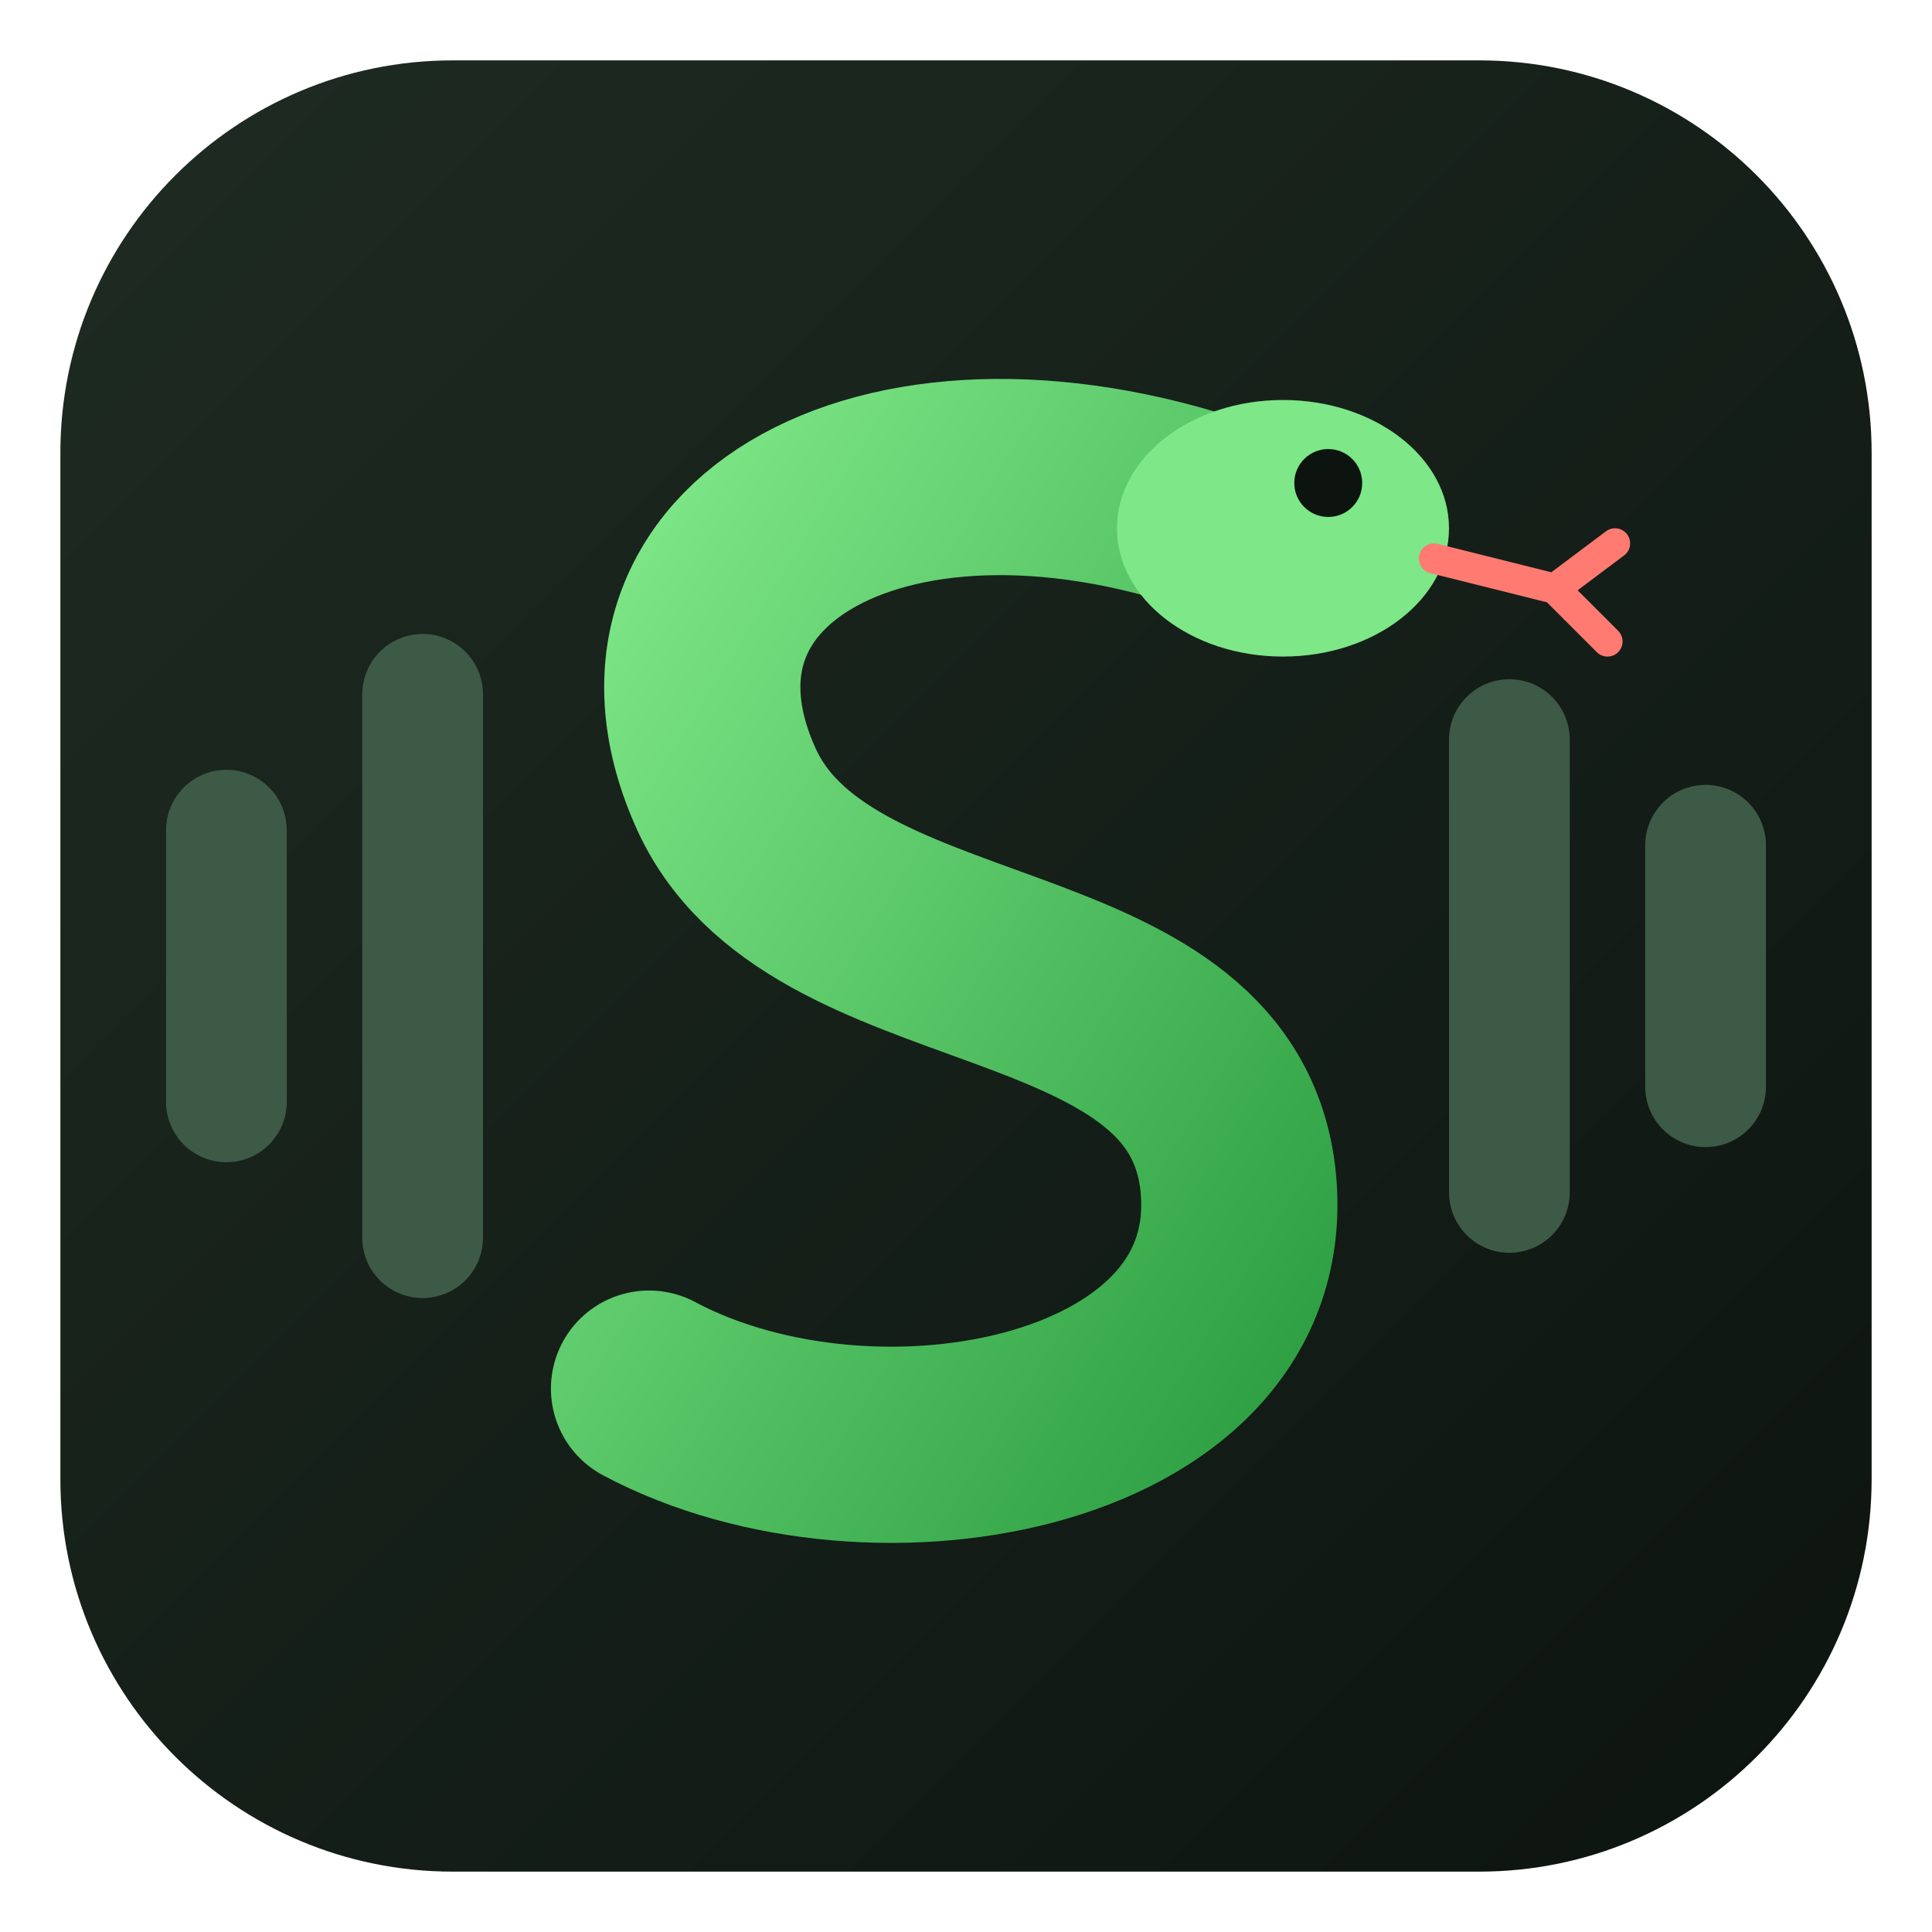
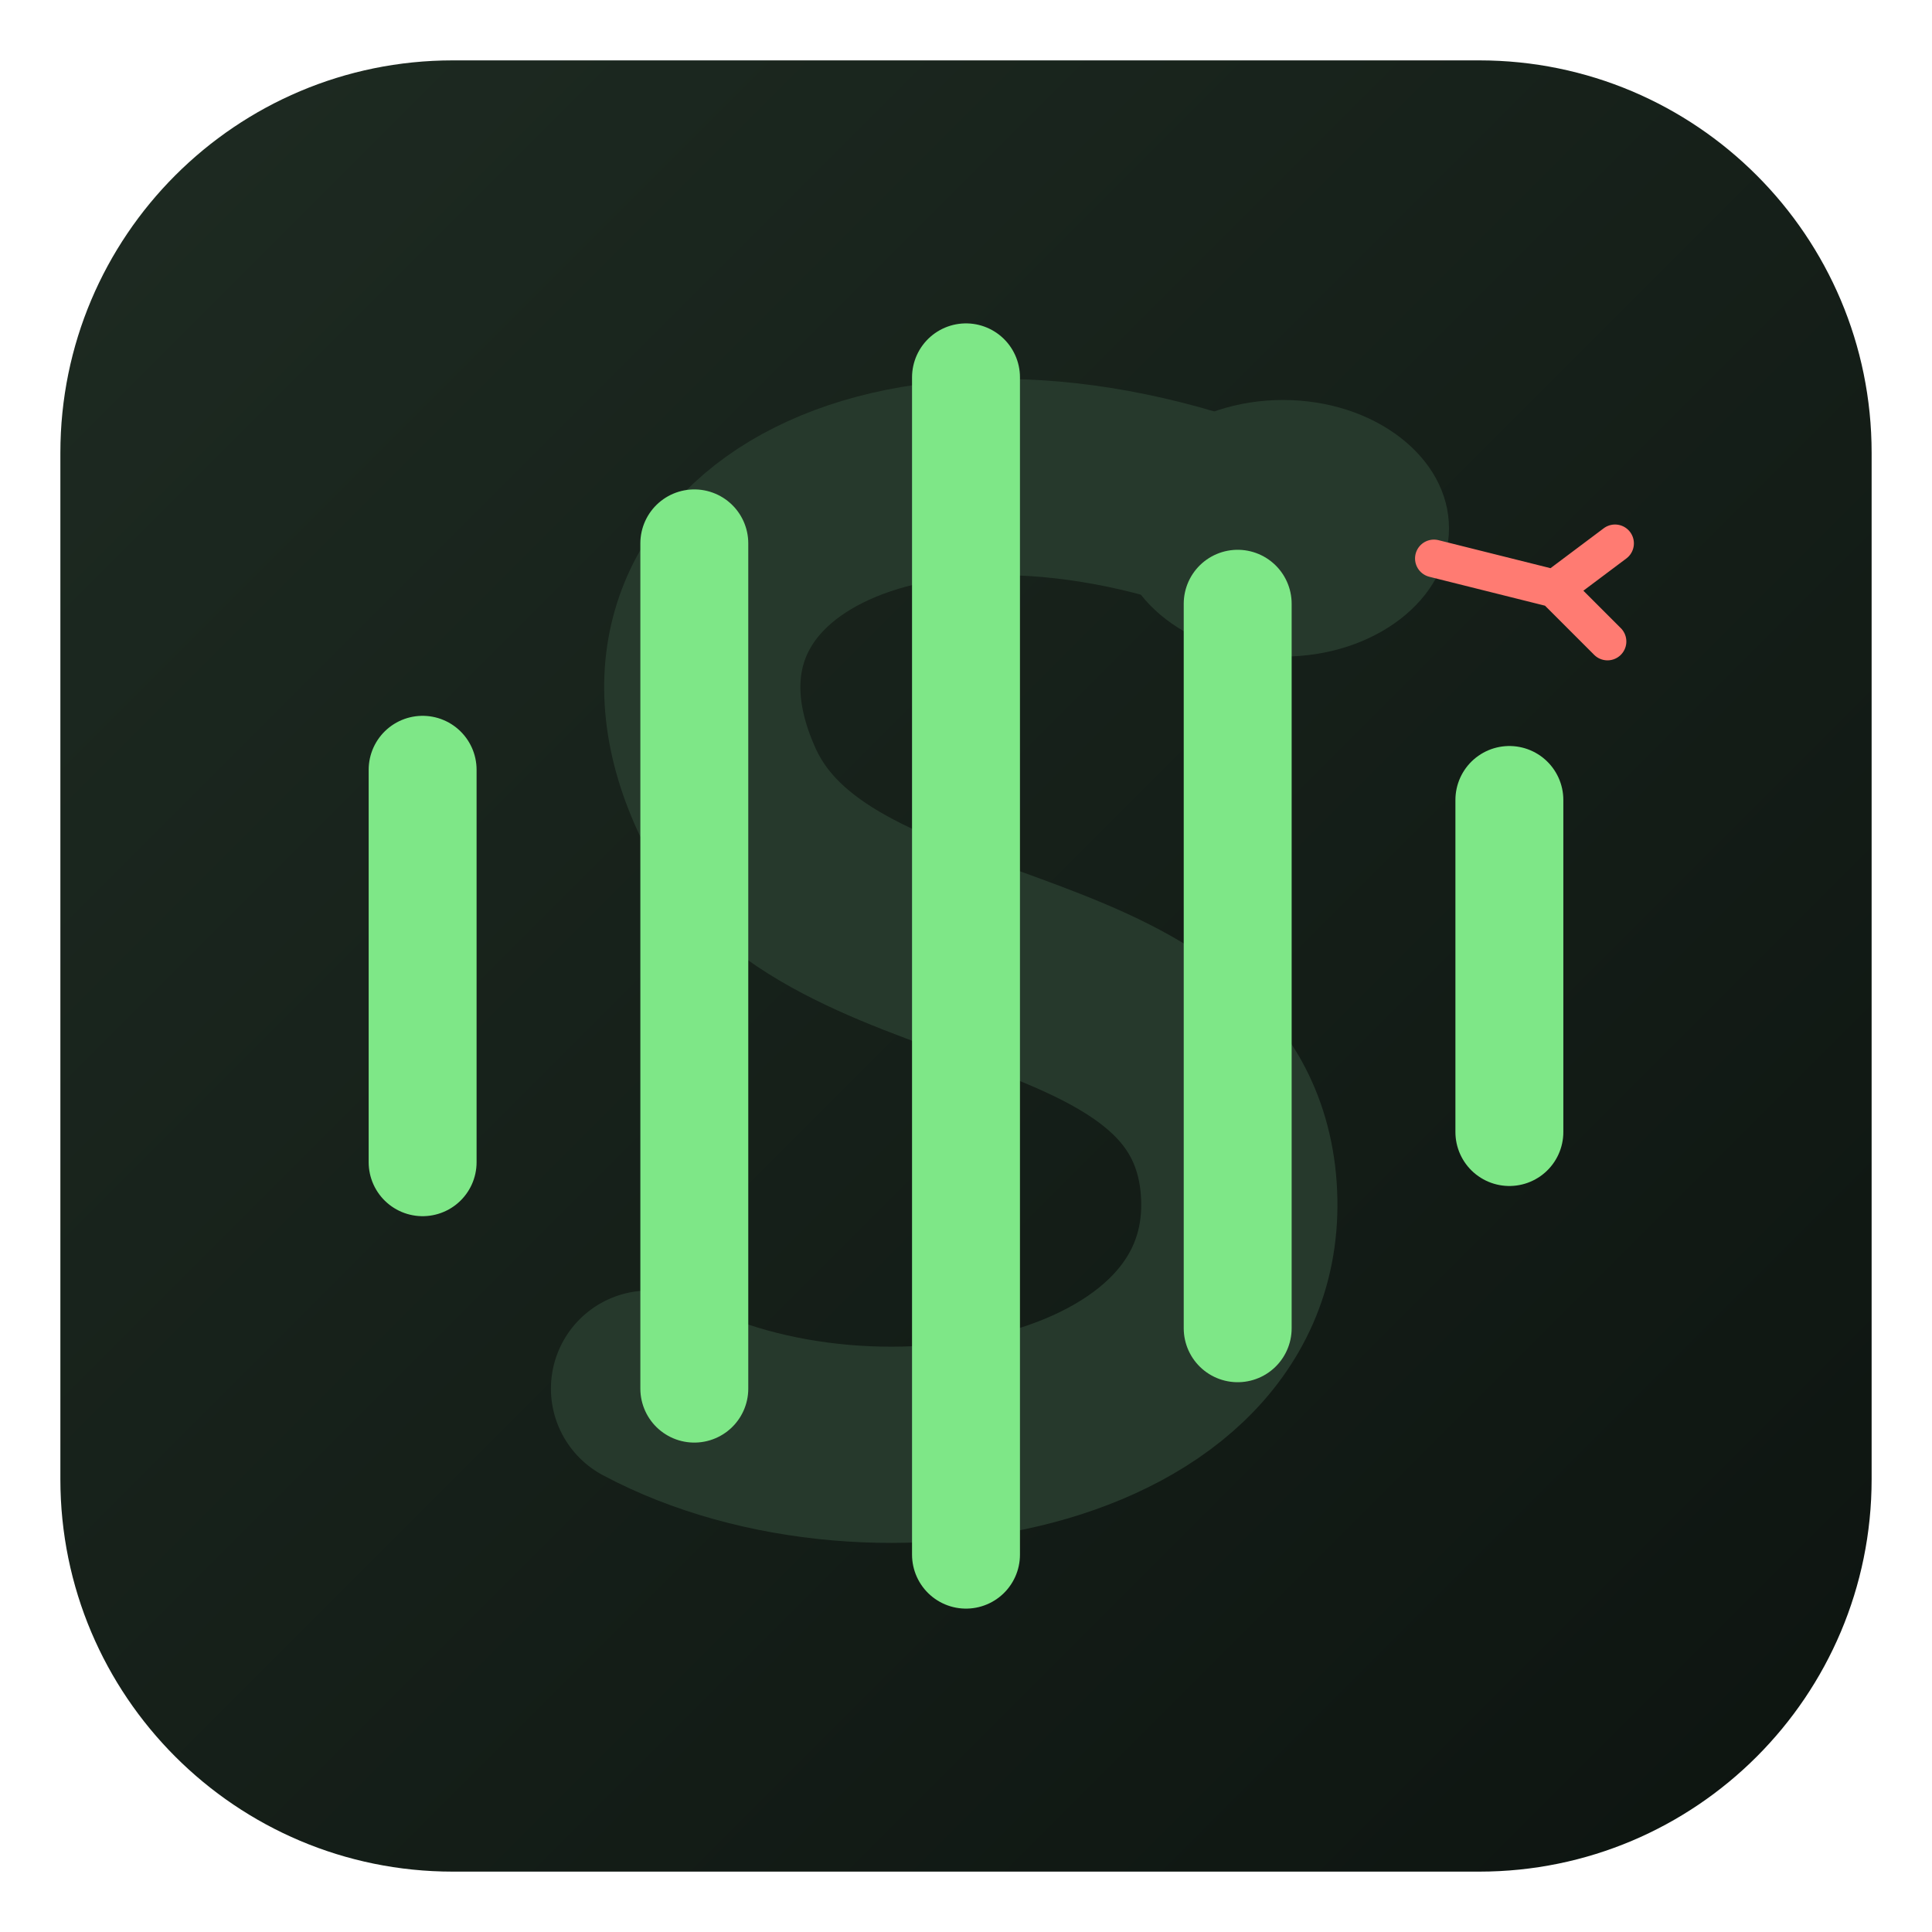
<svg xmlns="http://www.w3.org/2000/svg" viewBox="0 0 256 256">
  <defs>
    <linearGradient id="bg" x1="0" y1="0" x2="1" y2="1">
      <stop offset="0" stop-color="#1e2b22" />
      <stop offset="1" stop-color="#0d1410" />
    </linearGradient>
-     <linearGradient id="body" x1="0" y1="0" x2="1" y2="1">
-       <stop offset="0" stop-color="#7ee787" />
-       <stop offset="1" stop-color="#2ea043" />
-     </linearGradient>
  </defs>
  <rect x="8" y="8" width="240" height="240" rx="52" fill="url(#bg)" />
-   <path d="M30 110 L30 146" fill="none" stroke="#3c5a45" stroke-width="16" stroke-linecap="round" stroke-linejoin="round" />
-   <path d="M56 92 L56 164" fill="none" stroke="#3c5a45" stroke-width="16" stroke-linecap="round" stroke-linejoin="round" />
-   <path d="M200 98 L200 158" fill="none" stroke="#3c5a45" stroke-width="16" stroke-linecap="round" stroke-linejoin="round" />
-   <path d="M226 112 L226 144" fill="none" stroke="#3c5a45" stroke-width="16" stroke-linecap="round" stroke-linejoin="round" />
-   <path d="M166 70 C 120 52, 82 72, 96 104 C 108 132, 160 124, 164 156 C 168 190, 116 200, 86 184" fill="none" stroke="url(#body)" stroke-width="26" stroke-linecap="round" />
-   <ellipse cx="170" cy="70" rx="22" ry="17" fill="#7ee787" />
-   <circle cx="176" cy="64" r="4.5" fill="#0d1410" />
-   <path d="M190 74 L206 78 M206 78 L214 72 M206 78 L213 85" stroke="#ff7b72" stroke-width="4" stroke-linecap="round" fill="none" />
+   <path d="M166 70 C 120 52, 82 72, 96 104 C 108 132, 160 124, 164 156 C 168 190, 116 200, 86 184" fill="none" stroke="#26392c" stroke-width="26" stroke-linecap="round" />
+   <ellipse cx="170" cy="70" rx="22" ry="17" fill="#26392c" />
+   <path d="M190 74 L206 78 M206 78 L214 72 M206 78 L213 85" stroke="#ff7b72" stroke-width="5" stroke-linecap="round" fill="none" />
+   <path d="M56 102 L56 154" fill="none" stroke="#7ee787" stroke-width="14.3" stroke-linecap="round" stroke-linejoin="round" />
+   <path d="M92 72 L92 184" fill="none" stroke="#7ee787" stroke-width="14.3" stroke-linecap="round" stroke-linejoin="round" />
+   <path d="M128 50 L128 206" fill="none" stroke="#7ee787" stroke-width="14.3" stroke-linecap="round" stroke-linejoin="round" />
+   <path d="M164 80 L164 176" fill="none" stroke="#7ee787" stroke-width="14.3" stroke-linecap="round" stroke-linejoin="round" />
+   <path d="M200 106 L200 150" fill="none" stroke="#7ee787" stroke-width="14.3" stroke-linecap="round" stroke-linejoin="round" />
</svg>
